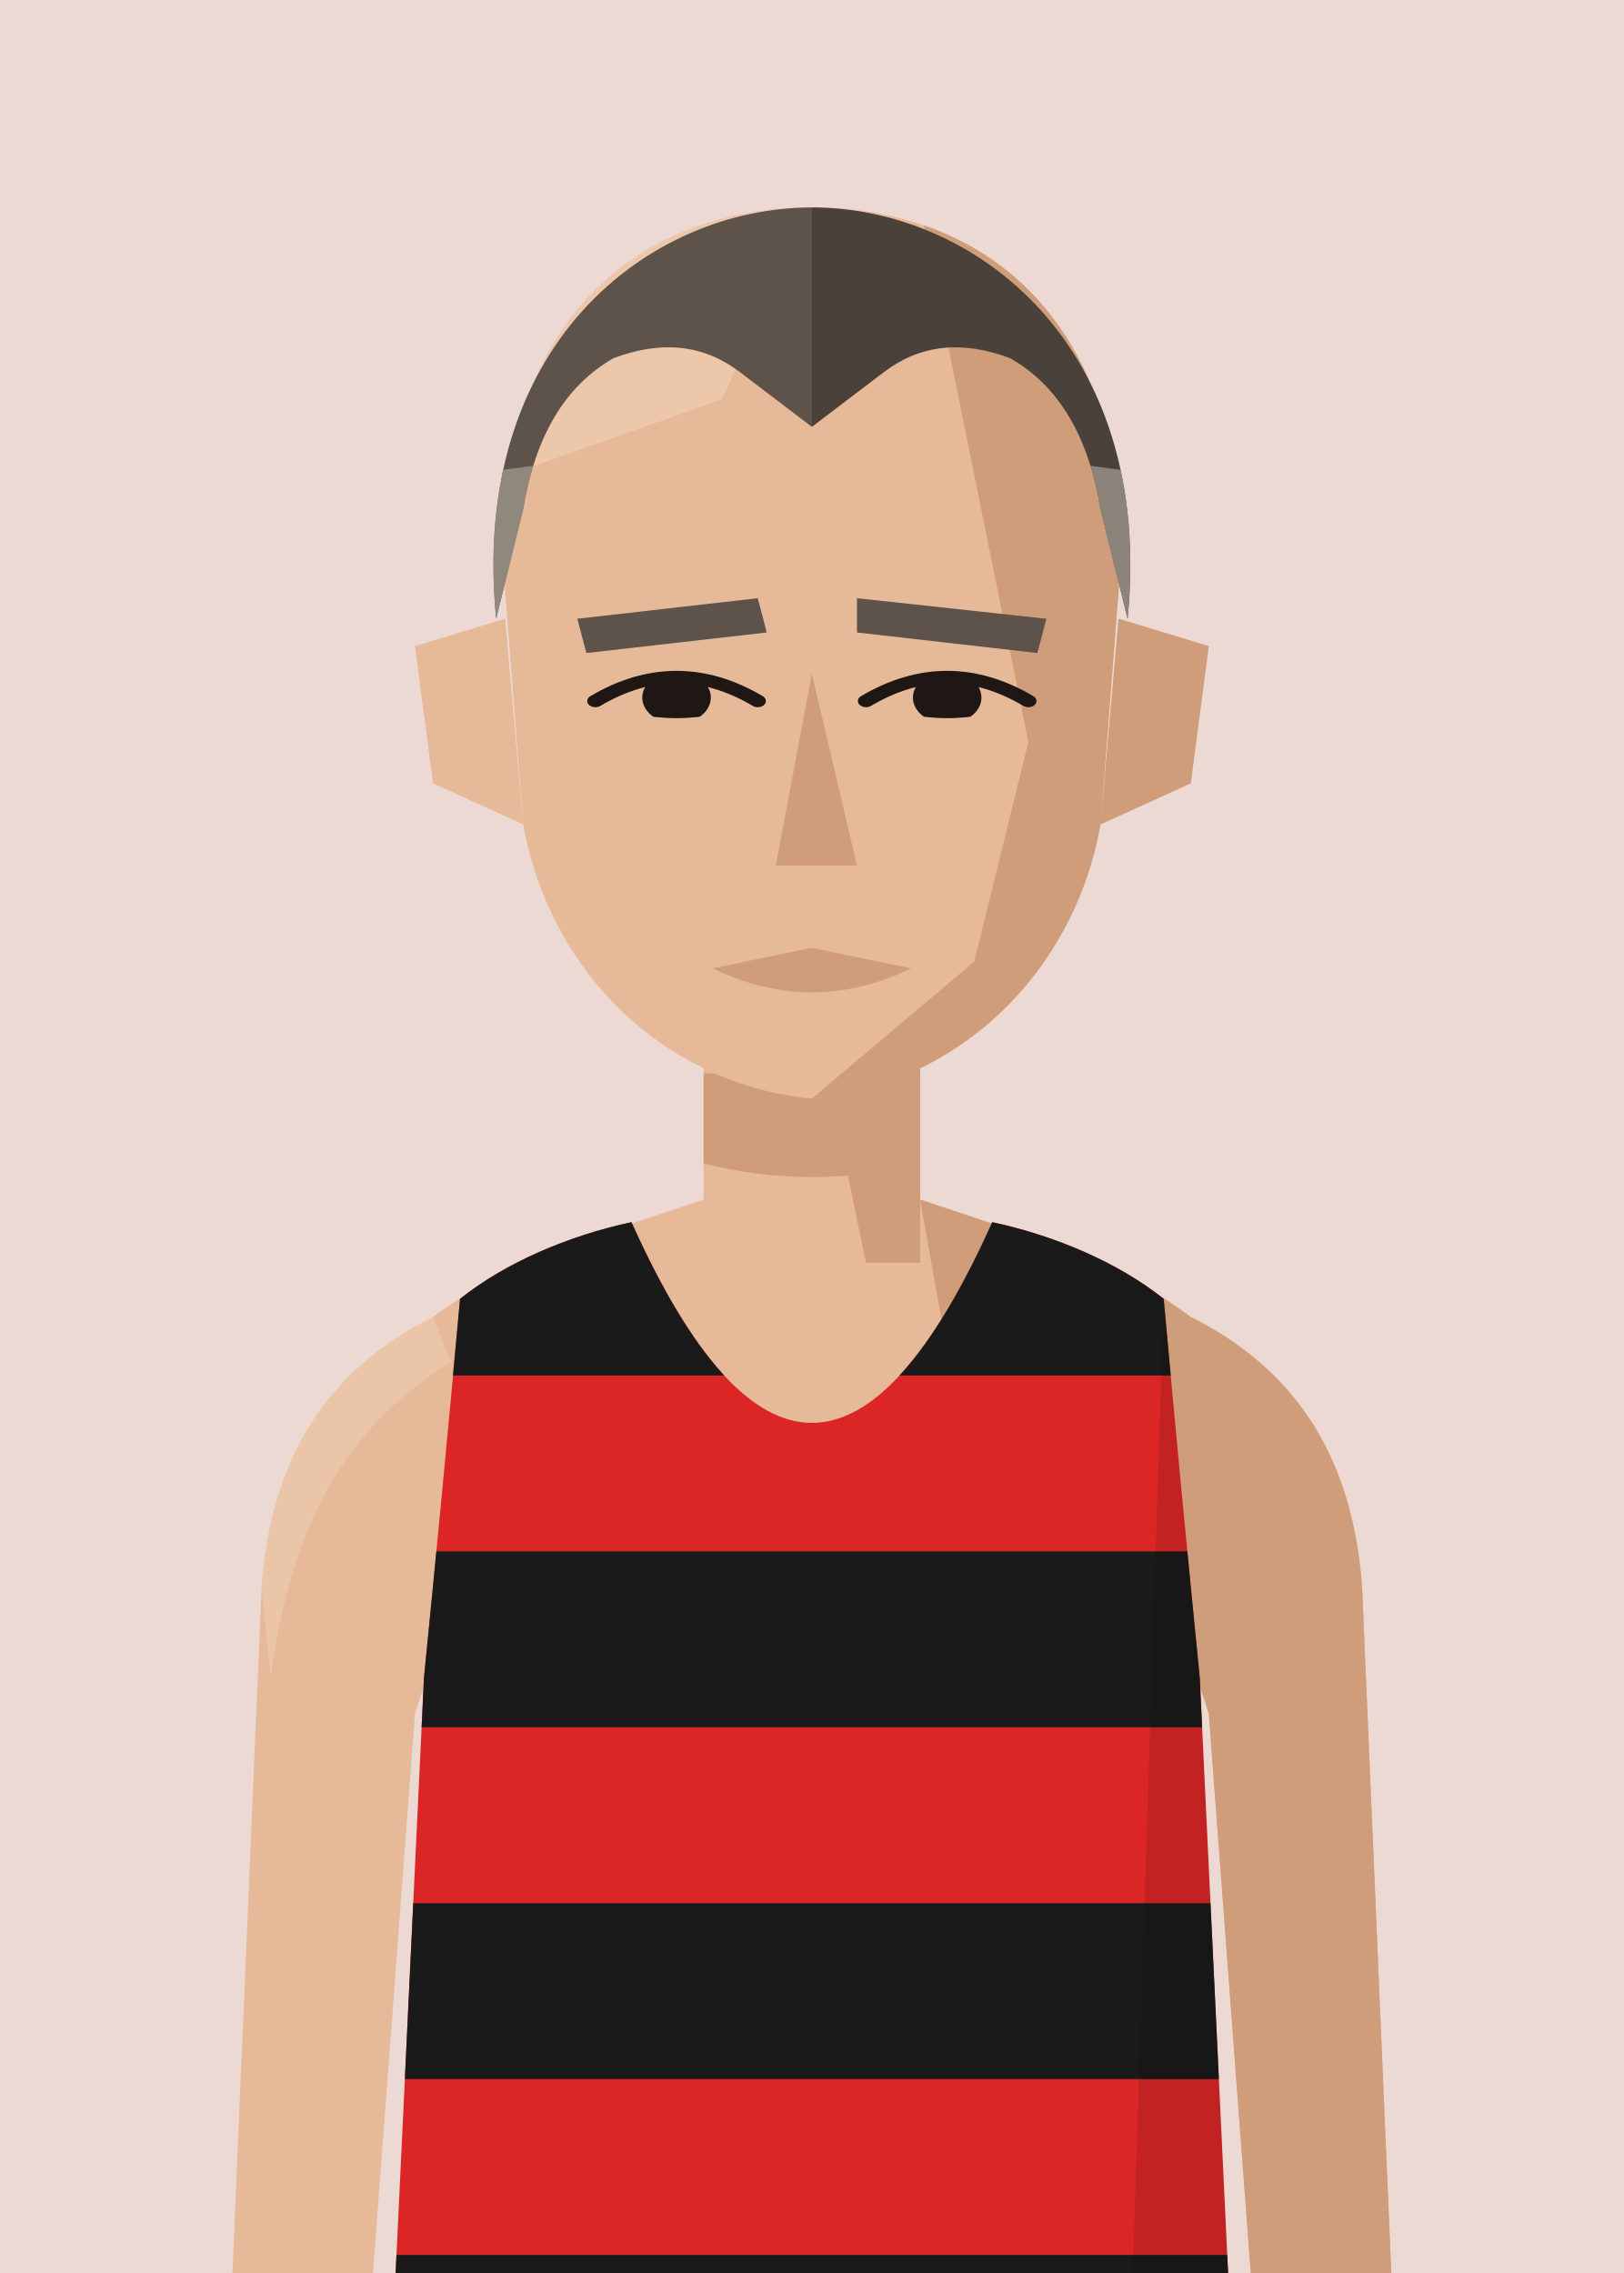
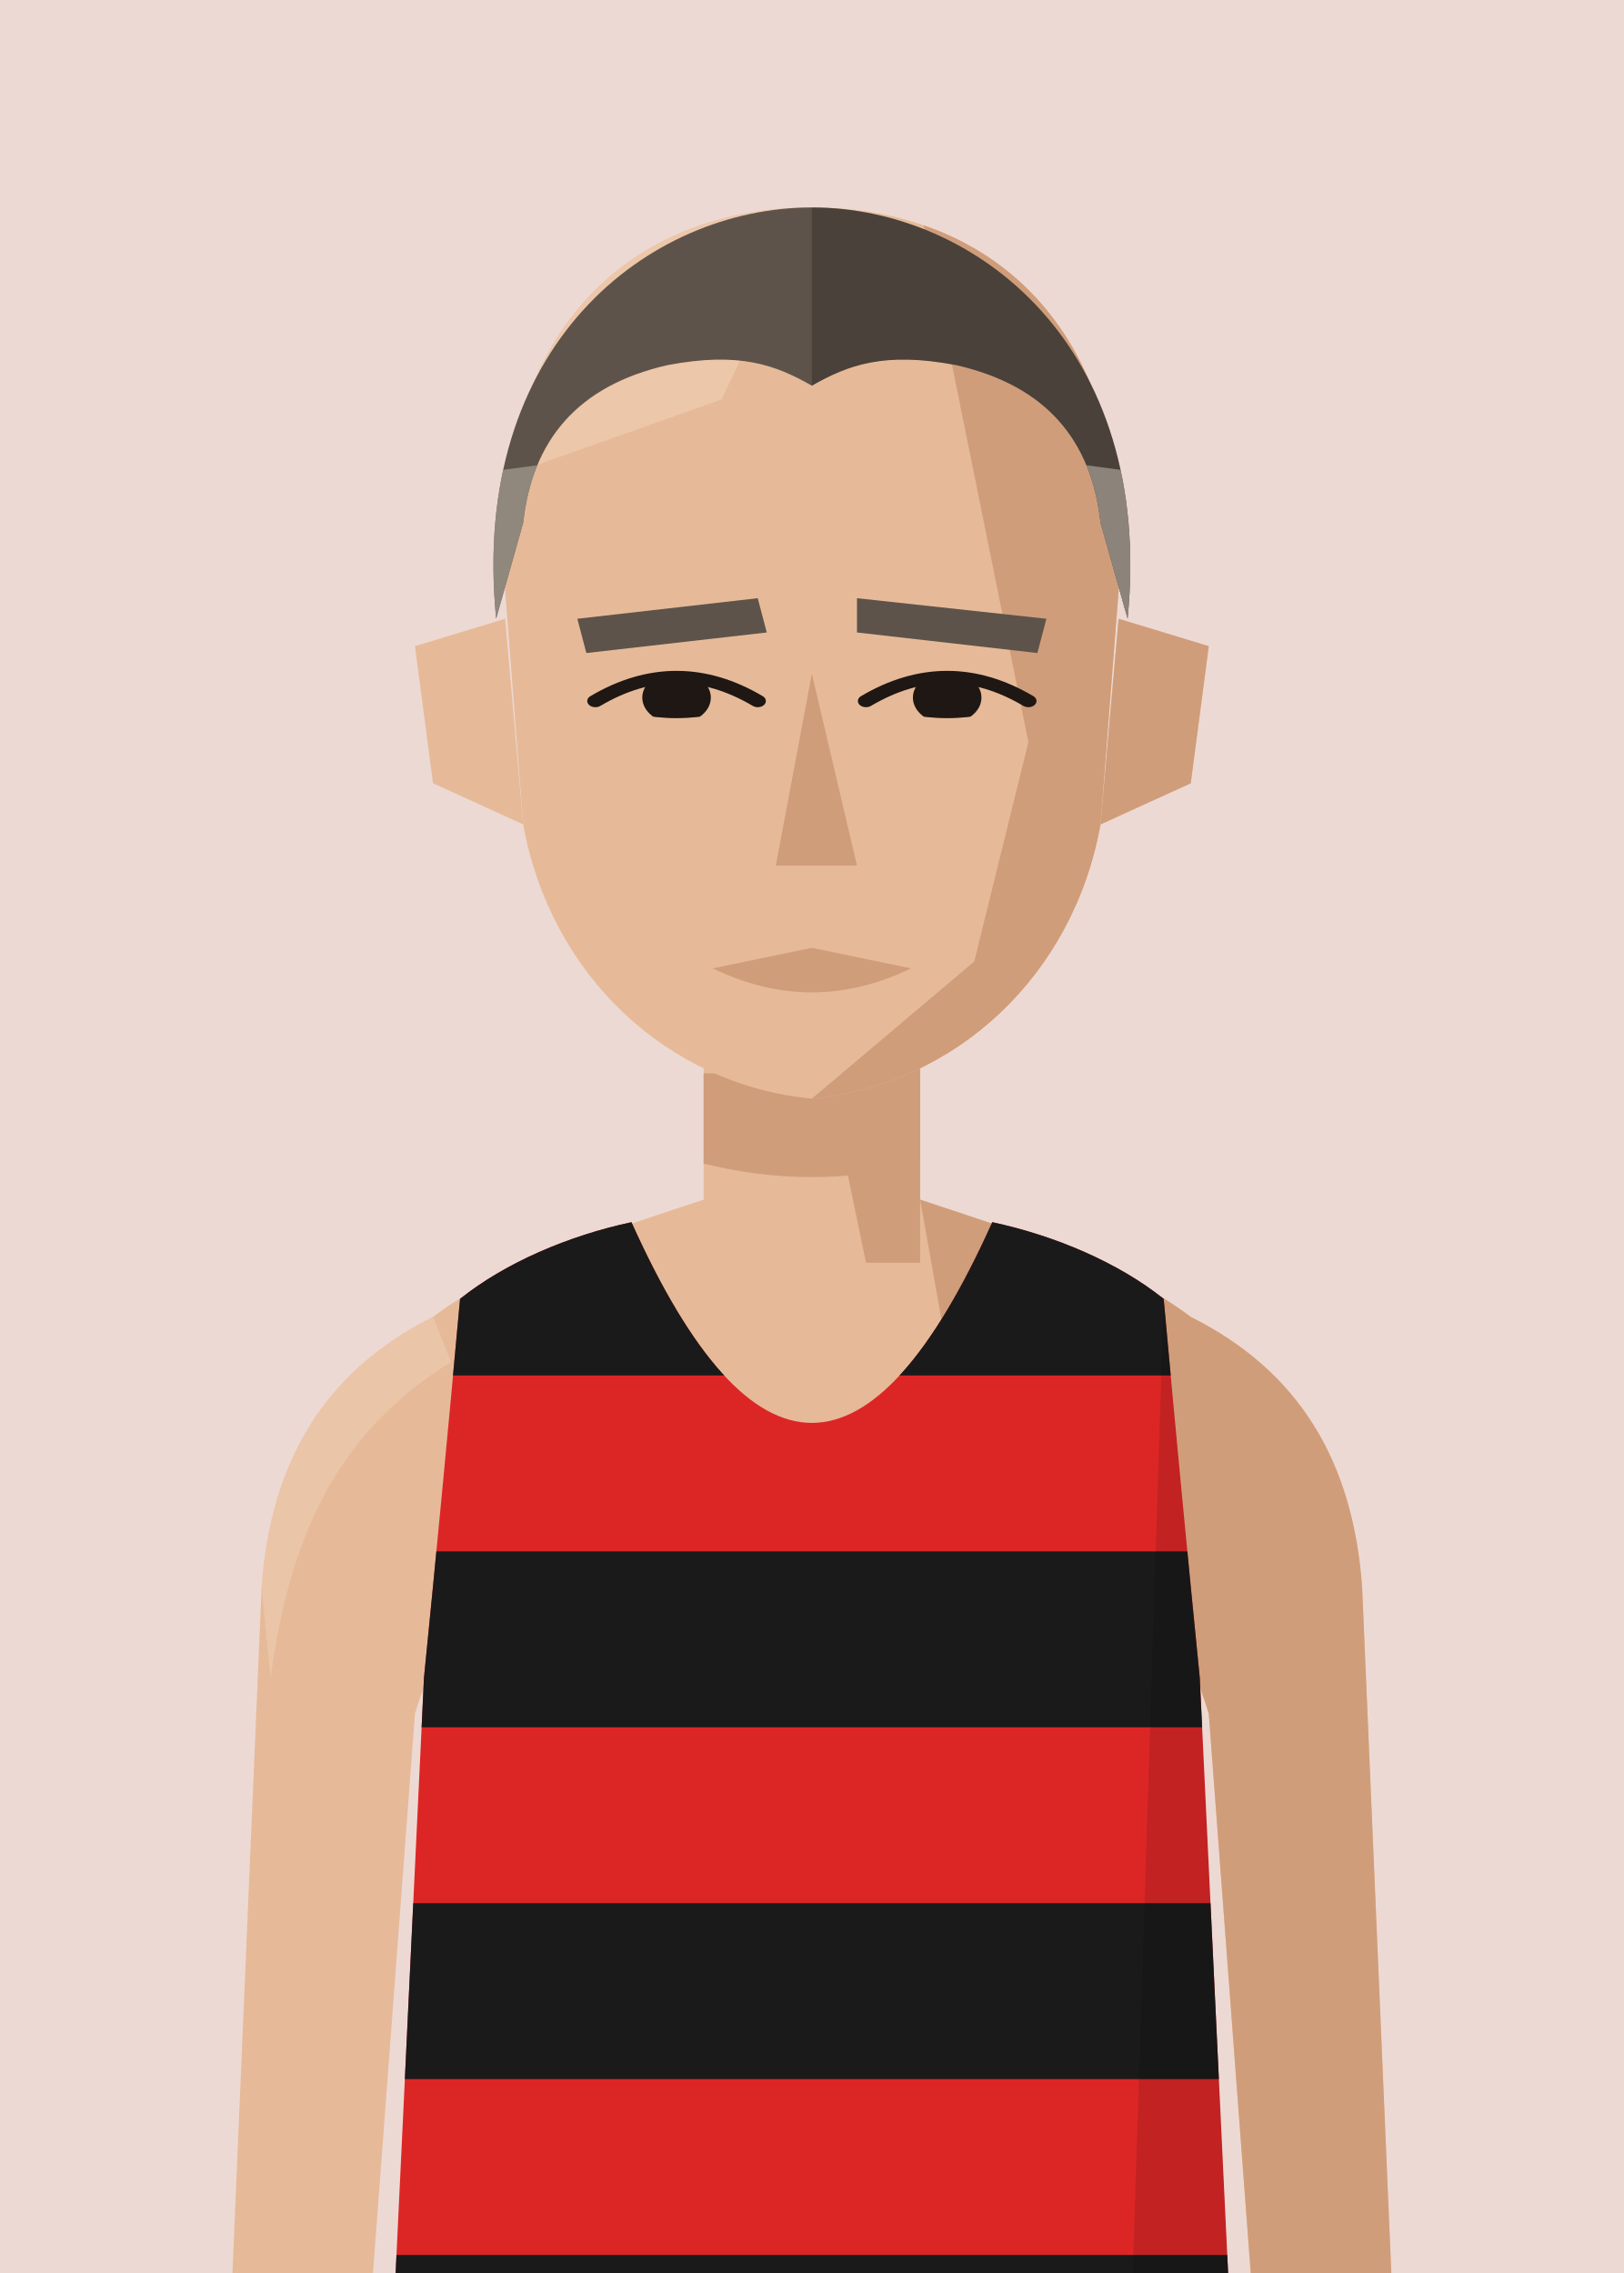
<svg xmlns="http://www.w3.org/2000/svg" viewBox="10 20 180 252">
  <defs>
    <clipPath id="vf">
      <path d="M53,330 L57,246 Q59,226 61,204 C66,200 73,197 80,195.5 Q100,240 120,195.5 C127,197 134,200 139,204 Q141,226 143,246 L147,330 Z" />
    </clipPath>
    <clipPath id="hf">
      <path d="M66,96 C64,58 80,40 100,40 C120,40 136,58 134,96 L132,130 C129,152 116,168 100,170 C84,168 71,152 68,130 Z" />
    </clipPath>
    <clipPath id="rf">
      <rect x="100" y="0" width="100" height="300" />
    </clipPath>
    <clipPath id="ef">
      <path d="M76,112 Q85,105 94,112 Q85,117 76,112 Z" />
      <path d="M106,112 Q115,105 124,112 Q115,117 106,112 Z" />
    </clipPath>
    <clipPath id="cf">
      <rect x="0" y="92" width="200" height="300" />
    </clipPath>
  </defs>
  <rect width="200" height="280" fill="#EDD9D3" />
  <g transform="translate(0,-40)">
    <rect x="88" y="171" width="24" height="37" fill="#E6BA98" />
    <path d="M88,193 C76,197 66,200 58,206 C46,212 40,222 39,236 L35,330 L50,330 L56,250 Q59,240 64,238 L136,238 Q141,240 144,250 L150,330 L165,330 L161,236 C160,222 154,212 142,206 C134,200 124,197 112,193" fill="#E6BA98" />
    <g fill="#D09D7A">
      <path d="M112,193 C124,197 134,200 142,206 C154,212 160,222 161,236 L165,330 L150,330 L144,250 Q141,240 136,238 L120,238 Z" />
      <path d="M58,206 C46,212 40,222 39,236 L40,246 C42,231 47,219 60,211 Z" fill="#EFCDB2" opacity=".6" />
      <polygon points="100,171 112,171 112,200 106,200" />
      <path d="M88,179 L112,179 L112,189 Q100,192 88,189 Z" />
    </g>
    <g transform="translate(0,83) scale(1,0.76) translate(0,-40)">
      <g fill="#E6BA98">
        <path d="M66,100 L56,104 L58,124 L68,130 Z" />
        <path d="M134,100 L144,104 L142,124 L132,130 Z" />
        <path d="M66,96 C64,58 80,40 100,40 C120,40 136,58 134,96 L132,130 C129,152 116,168 100,170 C84,168 71,152 68,130 Z" />
      </g>
      <path d="M134,100 L144,104 L142,124 L132,130 Z" fill="#D09D7A" />
      <g clip-path="url(#hf)">
        <polygon points="112,40 140,40 140,180 100,180 100,170 118,150 124,118 120,92" fill="#D09D7A" />
        <polygon points="60,40 100,40 90,68 60,82" fill="#EFCDB2" opacity=".7" />
      </g>
      <g fill="#5E534A">
        <polygon points="74,100 94,97 95,102 75,105" />
        <polygon points="105,97 126,100 125,105 105,102" />
      </g>
      <g clip-path="url(#ef)" fill="#1E1714">
        <circle cx="85" cy="111.5" r="3.8" />
        <circle cx="115" cy="111.5" r="3.8" />
      </g>
      <g fill="none" stroke="#1E1714" stroke-width="1.8" stroke-linecap="round">
        <path d="M76,112 Q85,105 94,112" />
        <path d="M106,112 Q115,105 124,112" />
      </g>
      <polygon points="100,108 105,136 96,136" fill="#D09D7A" />
      <path d="M89,151 L100,148 L111,151 Q100,158 89,151 Z" fill="#D09D7A" />
      <g fill="#5E534A">
-         <path d="M65,100 C62,60 82,40 100,40 C118,40 138,60 135,100 L132,84 Q130,68 122,62 Q114,58 108,64 L100,72 L92,64 Q86,58 78,62 Q70,68 68,84 Z" />
+         <path d="M65,100 C62,60 82,40 100,40 C118,40 138,60 135,100 L132,86 C131,74 126,66 116,63 C108,61 104,63 100,66 C96,63 92,61 84,63 C74,66 69,74 68,86 Z" />
        <g clip-path="url(#rf)" fill="#000" opacity=".22">
-           <path d="M65,100 C62,60 82,40 100,40 C118,40 138,60 135,100 L132,84 Q130,68 122,62 Q114,58 108,64 L100,72 L92,64 Q86,58 78,62 Q70,68 68,84 Z" />
+           <path d="M65,100 C62,60 82,40 100,40 C118,40 138,60 135,100 L132,86 C131,74 126,66 116,63 C108,61 104,63 100,66 C96,63 92,61 84,63 C74,66 69,74 68,86 Z" />
        </g>
      </g>
      <clipPath id="htf">
-         <path d="M65,100 C62,60 82,40 100,40 C118,40 138,60 135,100 L132,84 Q130,68 122,62 Q114,58 108,64 L100,72 L92,64 Q86,58 78,62 Q70,68 68,84 Z" />
+         <path d="M65,100 C62,60 82,40 100,40 C118,40 138,60 135,100 L132,86 C131,74 126,66 116,63 C108,61 104,63 100,66 C96,63 92,61 84,63 C74,66 69,74 68,86 Z" />
      </clipPath>
      <g clip-path="url(#htf)" fill="#9C948A" opacity=".8">
        <path d="M56,80 L73,77 L72,106 L56,106 Z" />
        <path d="M144,80 L127,77 L128,106 L144,106 Z" />
      </g>
    </g>
    <g clip-path="url(#vf)">
      <path d="M53,330 L57,246 Q59,226 61,204 C66,200 73,197 80,195.5 Q100,240 120,195.5 C127,197 134,200 139,204 Q141,226 143,246 L147,330 Z" fill="#dc2626" />
      <g transform="matrix(6.2857 0 0 6.5 37.14 193)">
        <rect x="0" y="0" width="20" height="3" fill="#1a1a1a" />
        <rect x="0" y="6" width="20" height="3" fill="#1a1a1a" />
        <rect x="0" y="12" width="20" height="3" fill="#1a1a1a" />
        <rect x="0" y="18" width="20" height="3" fill="#1a1a1a" />
      </g>
      <path d="M139,204 Q141,226 143,246 L147,330 L135,330 Z" fill="#000" opacity="0.12" />
    </g>
  </g>
</svg>
